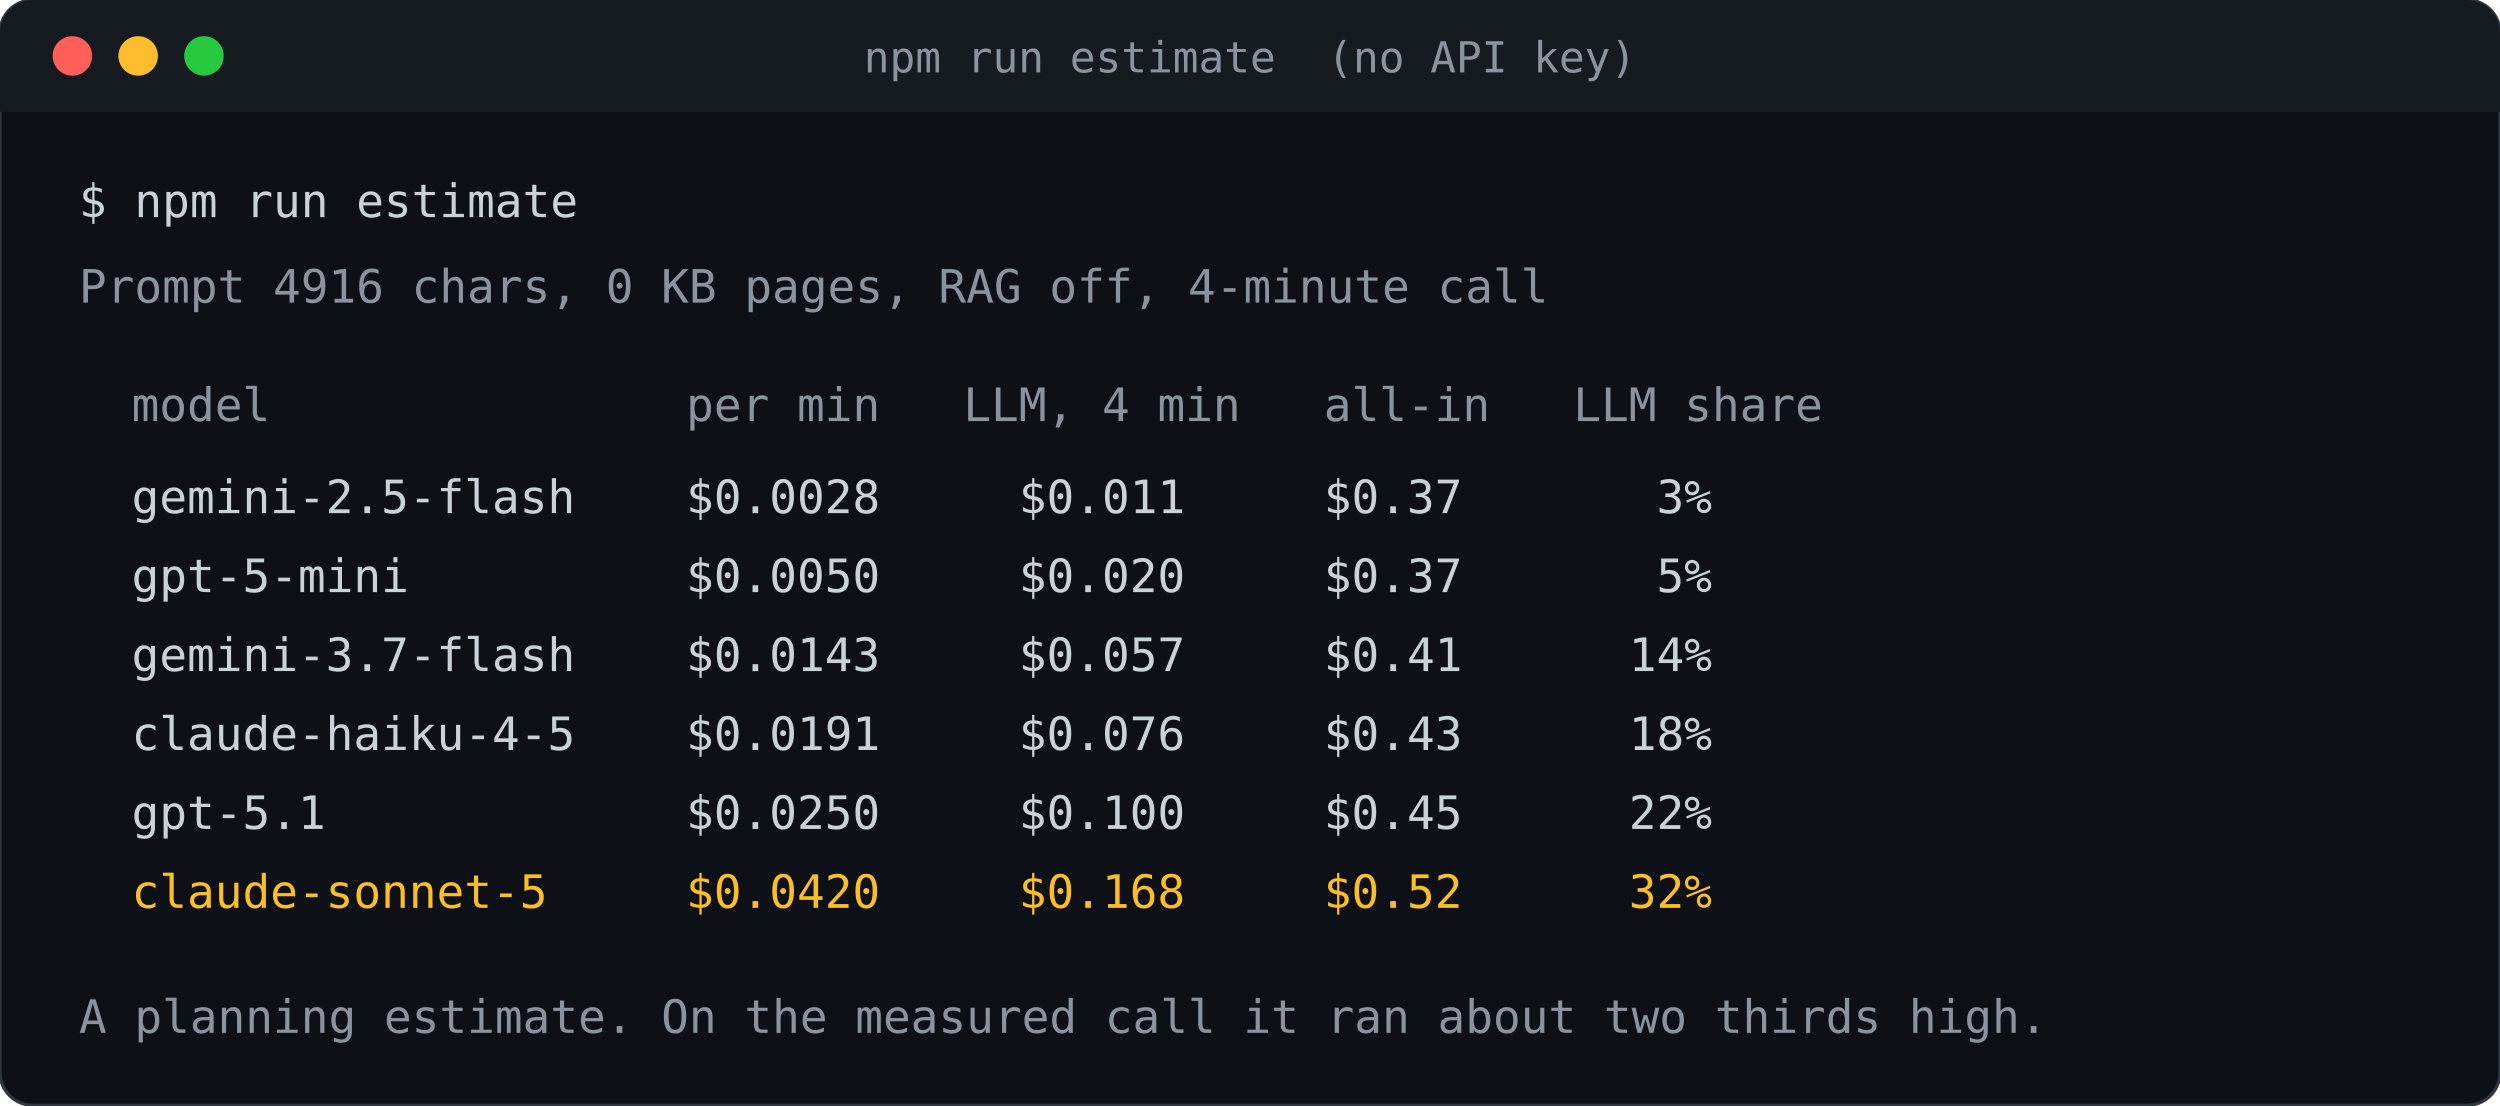
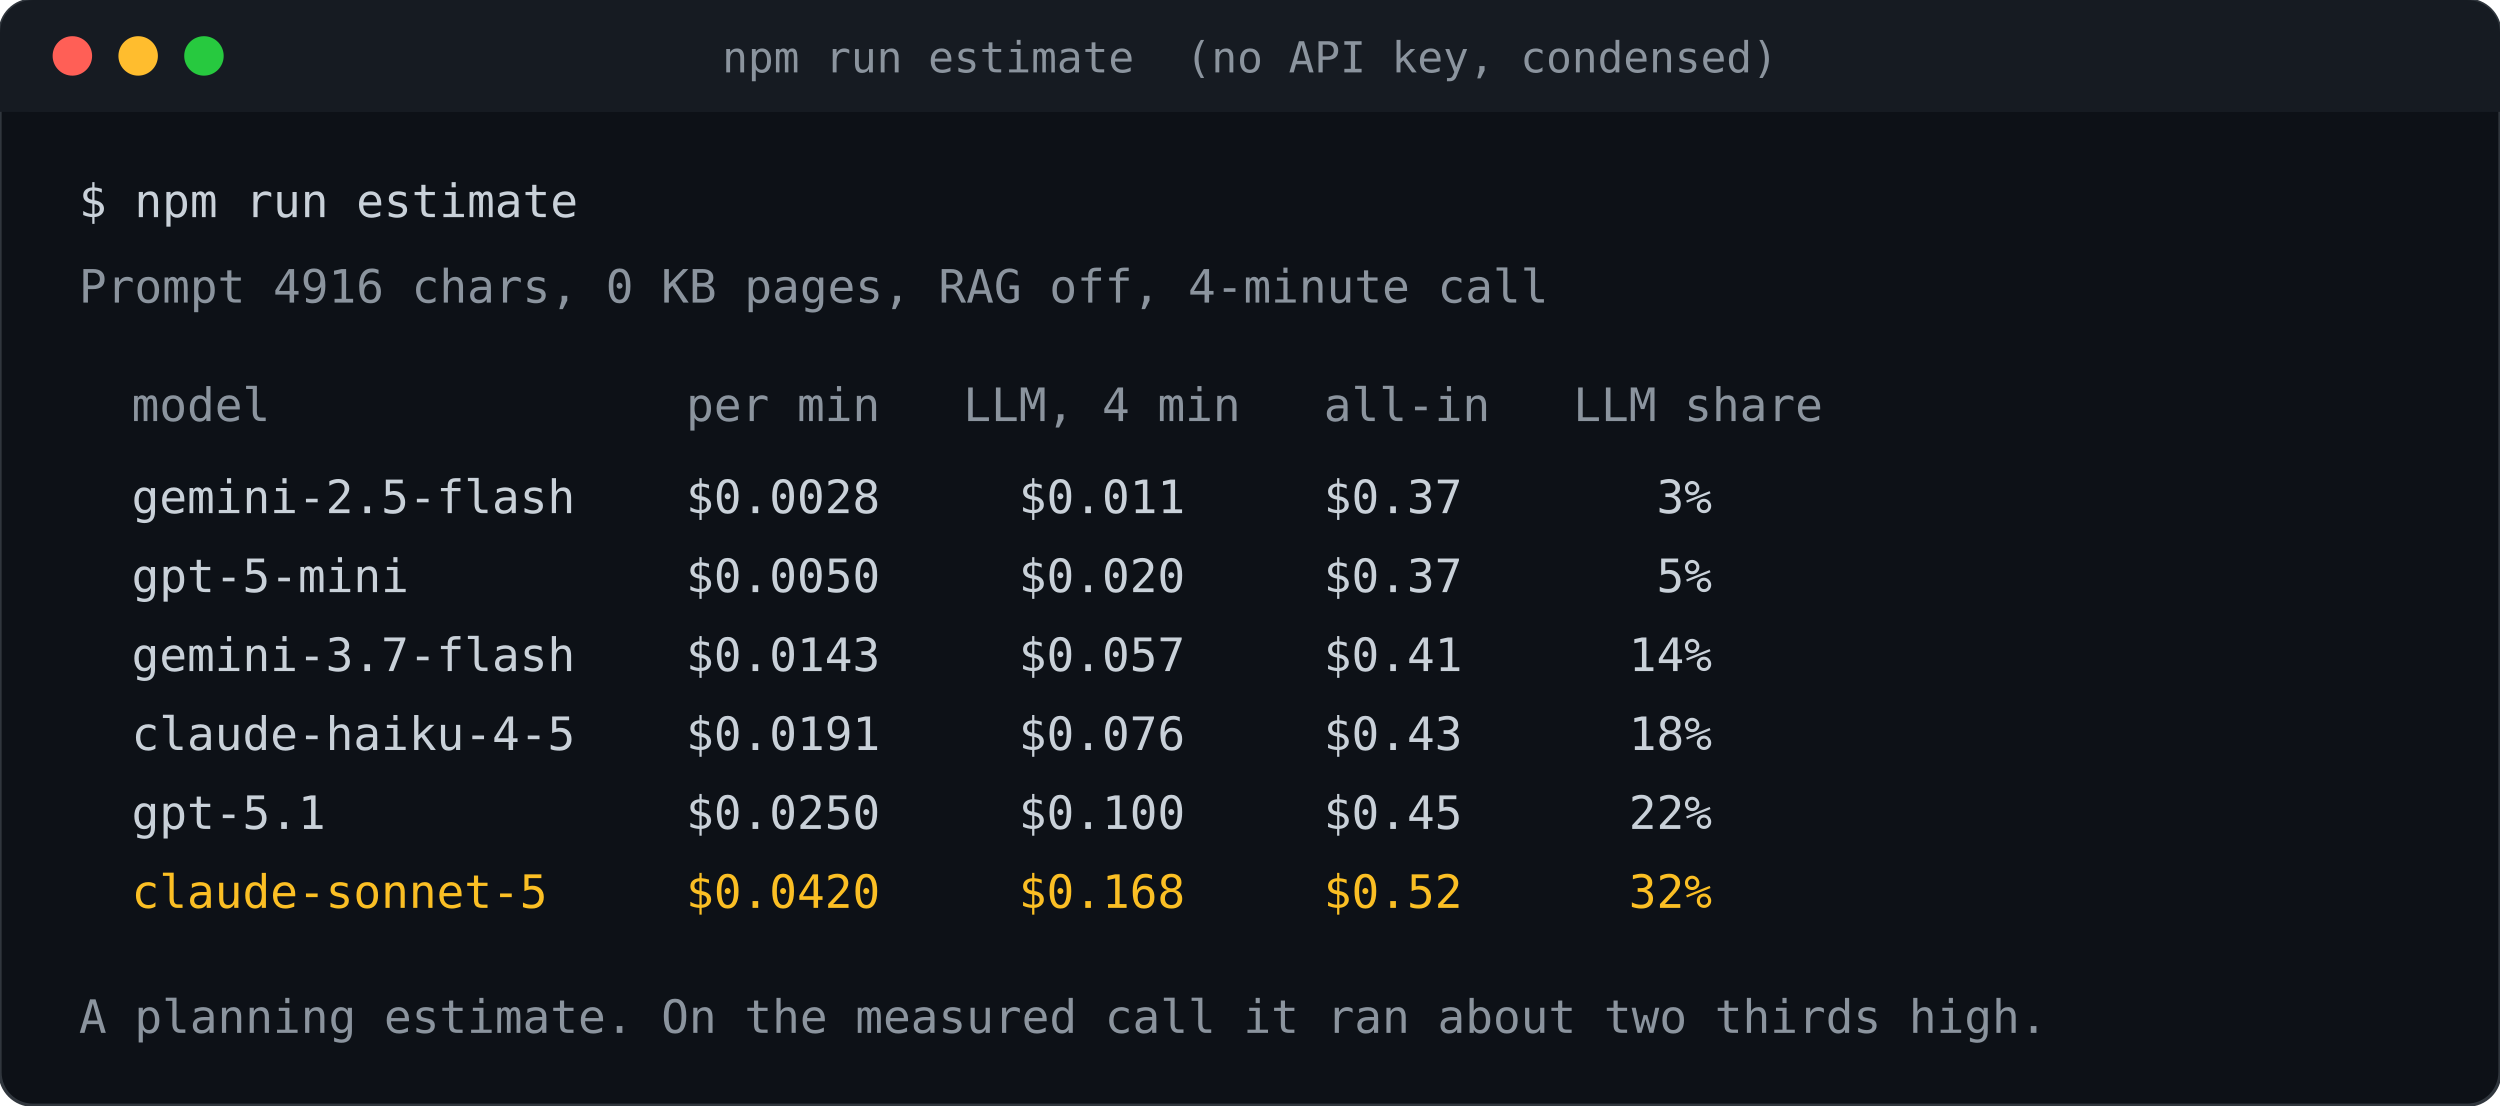
<svg xmlns="http://www.w3.org/2000/svg" xml:space="preserve" style="white-space:pre" viewBox="0 0 760 336" width="760" height="336" font-family="ui-monospace, SFMono-Regular, Menlo, Consolas, monospace">
  <rect width="760" height="336" rx="10" fill="#0d1117" stroke="#30363d" />
  <rect width="760" height="34" rx="10" fill="#161b22" />
  <rect y="20" width="760" height="14" fill="#161b22" />
  <circle cx="22" cy="17" r="6" fill="#ff5f56" />
  <circle cx="42" cy="17" r="6" fill="#ffbd2e" />
  <circle cx="62" cy="17" r="6" fill="#27c93f" />
-   <text x="380" y="22" fill="#8b949e" font-size="13" text-anchor="middle">npm run estimate  (no API key)</text>
+   <text x="380" y="22" fill="#8b949e" font-size="13" text-anchor="middle">npm run estimate  (no API key, condensed)</text>
  <g font-size="14">
    <text x="24" y="66" fill="#c9d1d9">$ npm run estimate</text>
    <text x="24" y="92" fill="#8b949e">Prompt 4916 chars, 0 KB pages, RAG off, 4-minute call</text>
    <text x="40" y="128" fill="#8b949e">model               per min   LLM, 4 min   all-in   LLM share</text>
    <text x="40" y="156" fill="#c9d1d9">gemini-2.5-flash    $0.0028     $0.011     $0.37       3%</text>
    <text x="40" y="180" fill="#c9d1d9">gpt-5-mini          $0.0050     $0.020     $0.37       5%</text>
    <text x="40" y="204" fill="#c9d1d9">gemini-3.7-flash    $0.0143     $0.057     $0.41      14%</text>
    <text x="40" y="228" fill="#c9d1d9">claude-haiku-4-5    $0.0191     $0.076     $0.43      18%</text>
    <text x="40" y="252" fill="#c9d1d9">gpt-5.1             $0.0250     $0.100     $0.45      22%</text>
    <text x="40" y="276" fill="#fbbf24">claude-sonnet-5     $0.0420     $0.168     $0.52      32%</text>
    <text x="24" y="314" fill="#8b949e">A planning estimate. On the measured call it ran about two thirds high.</text>
  </g>
</svg>
